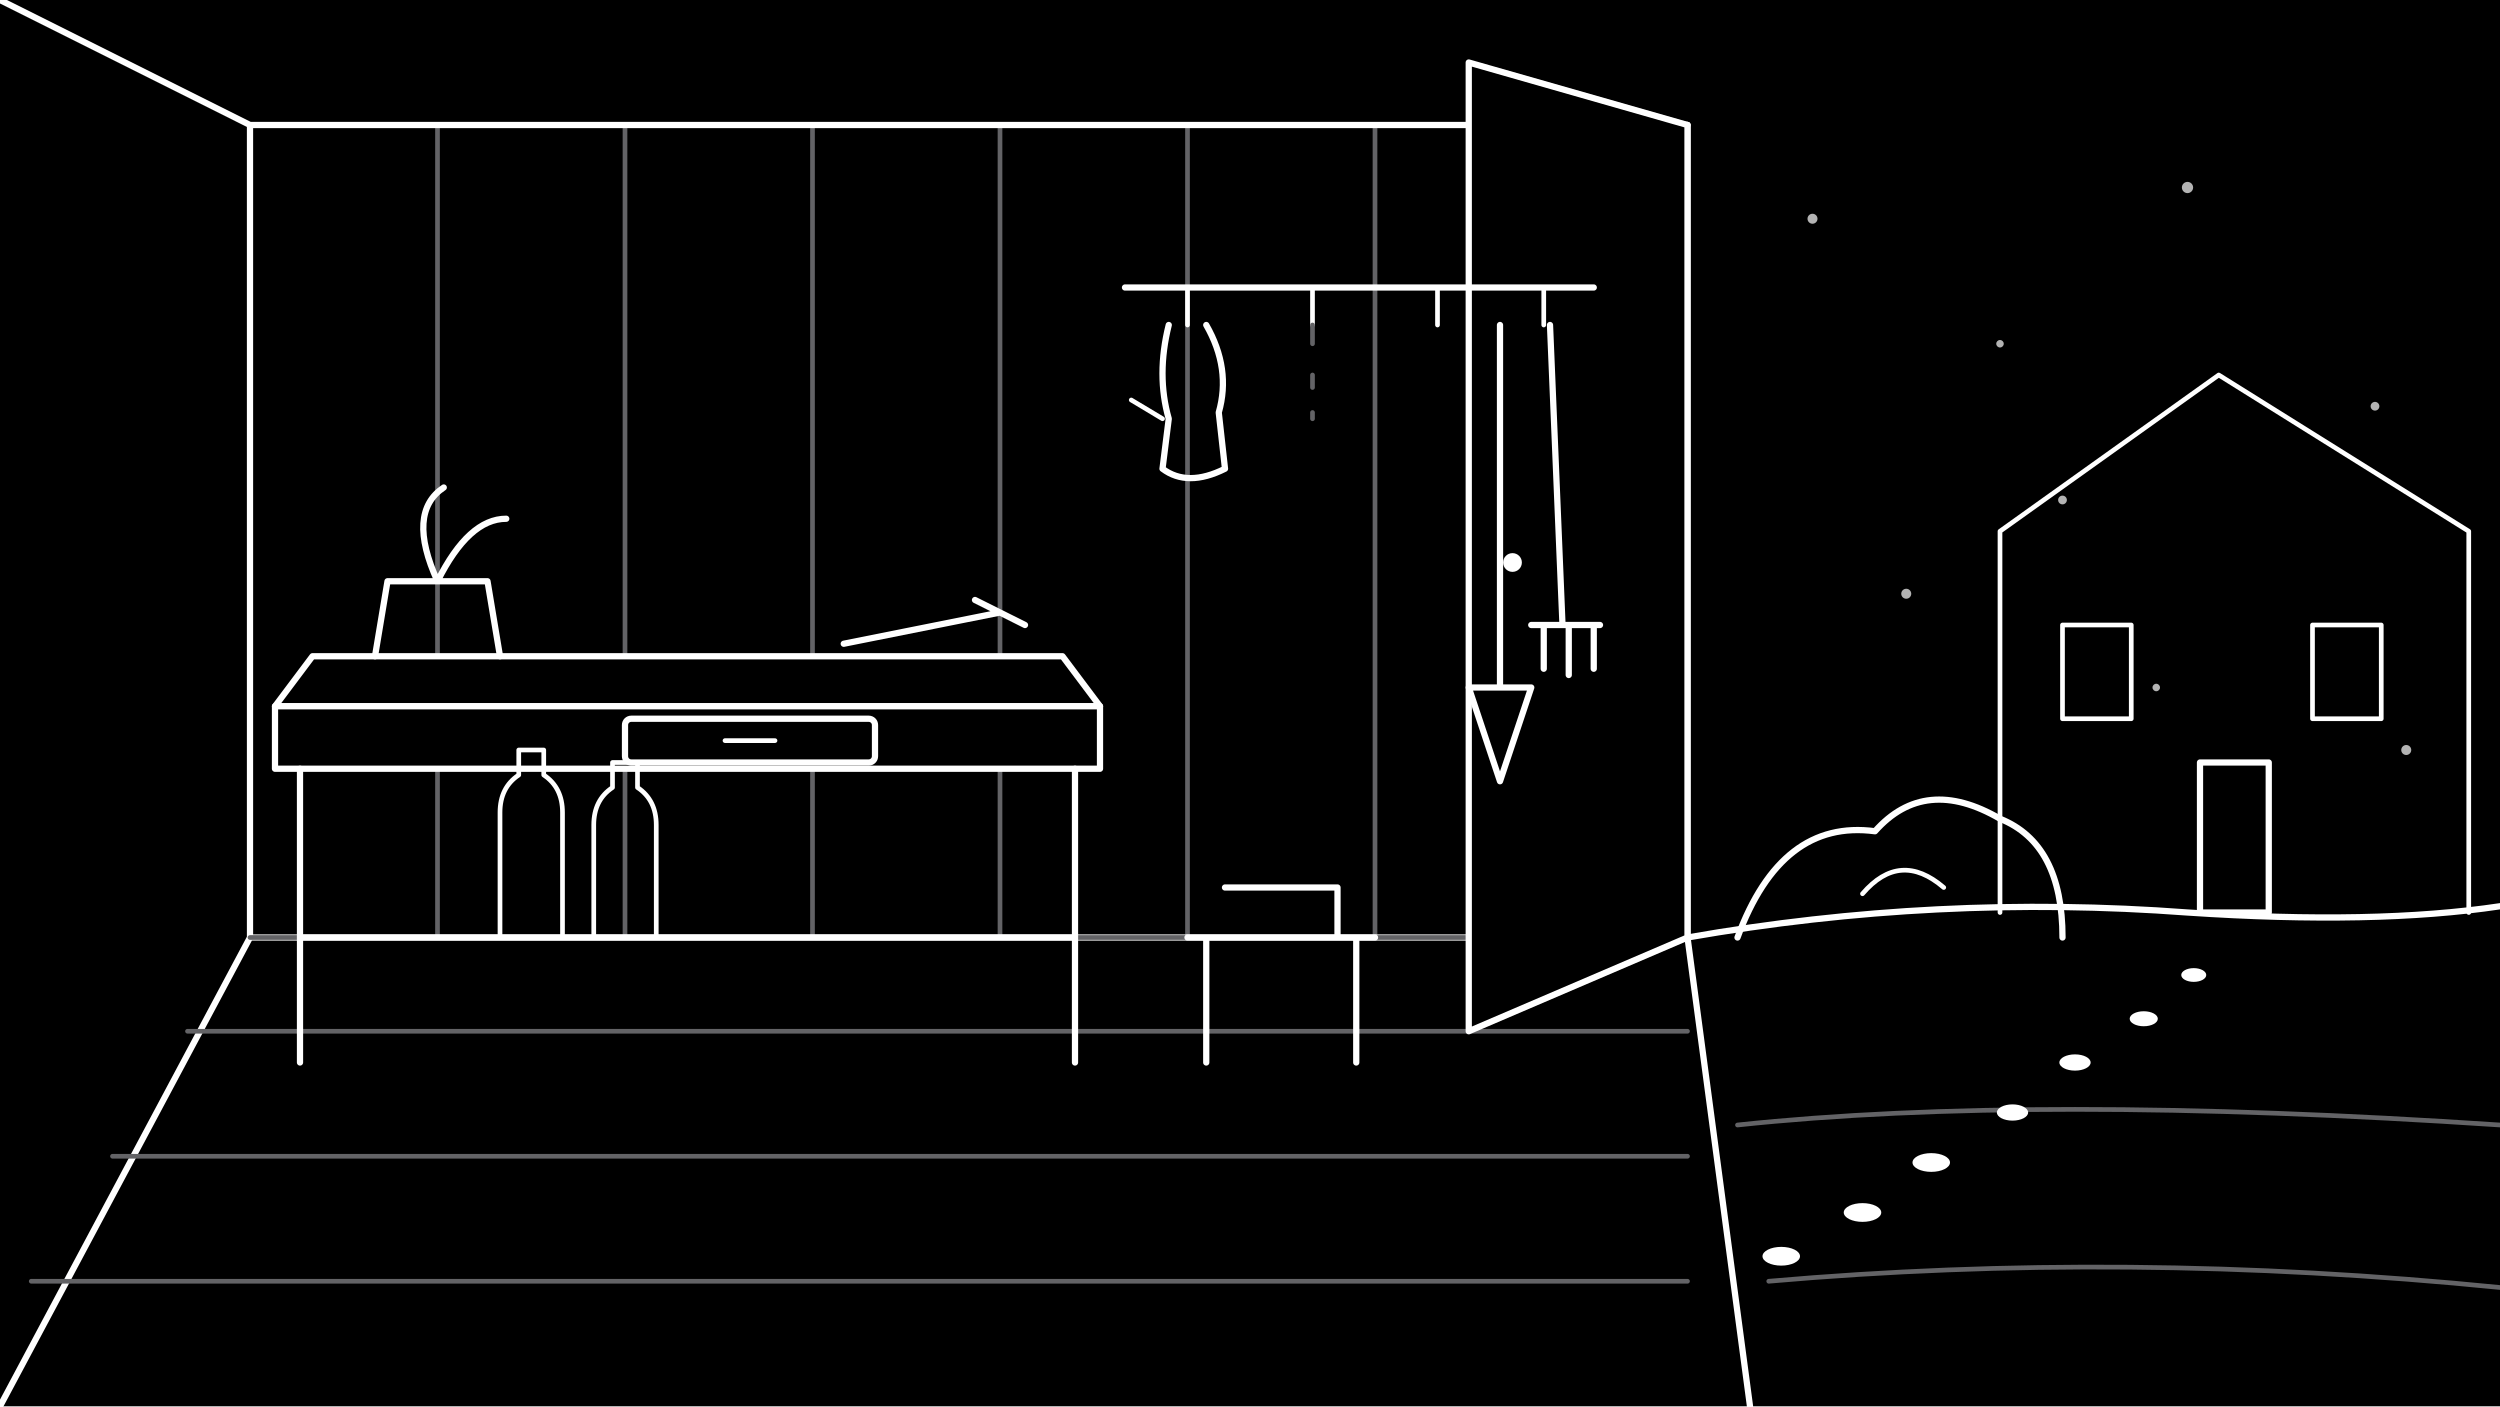
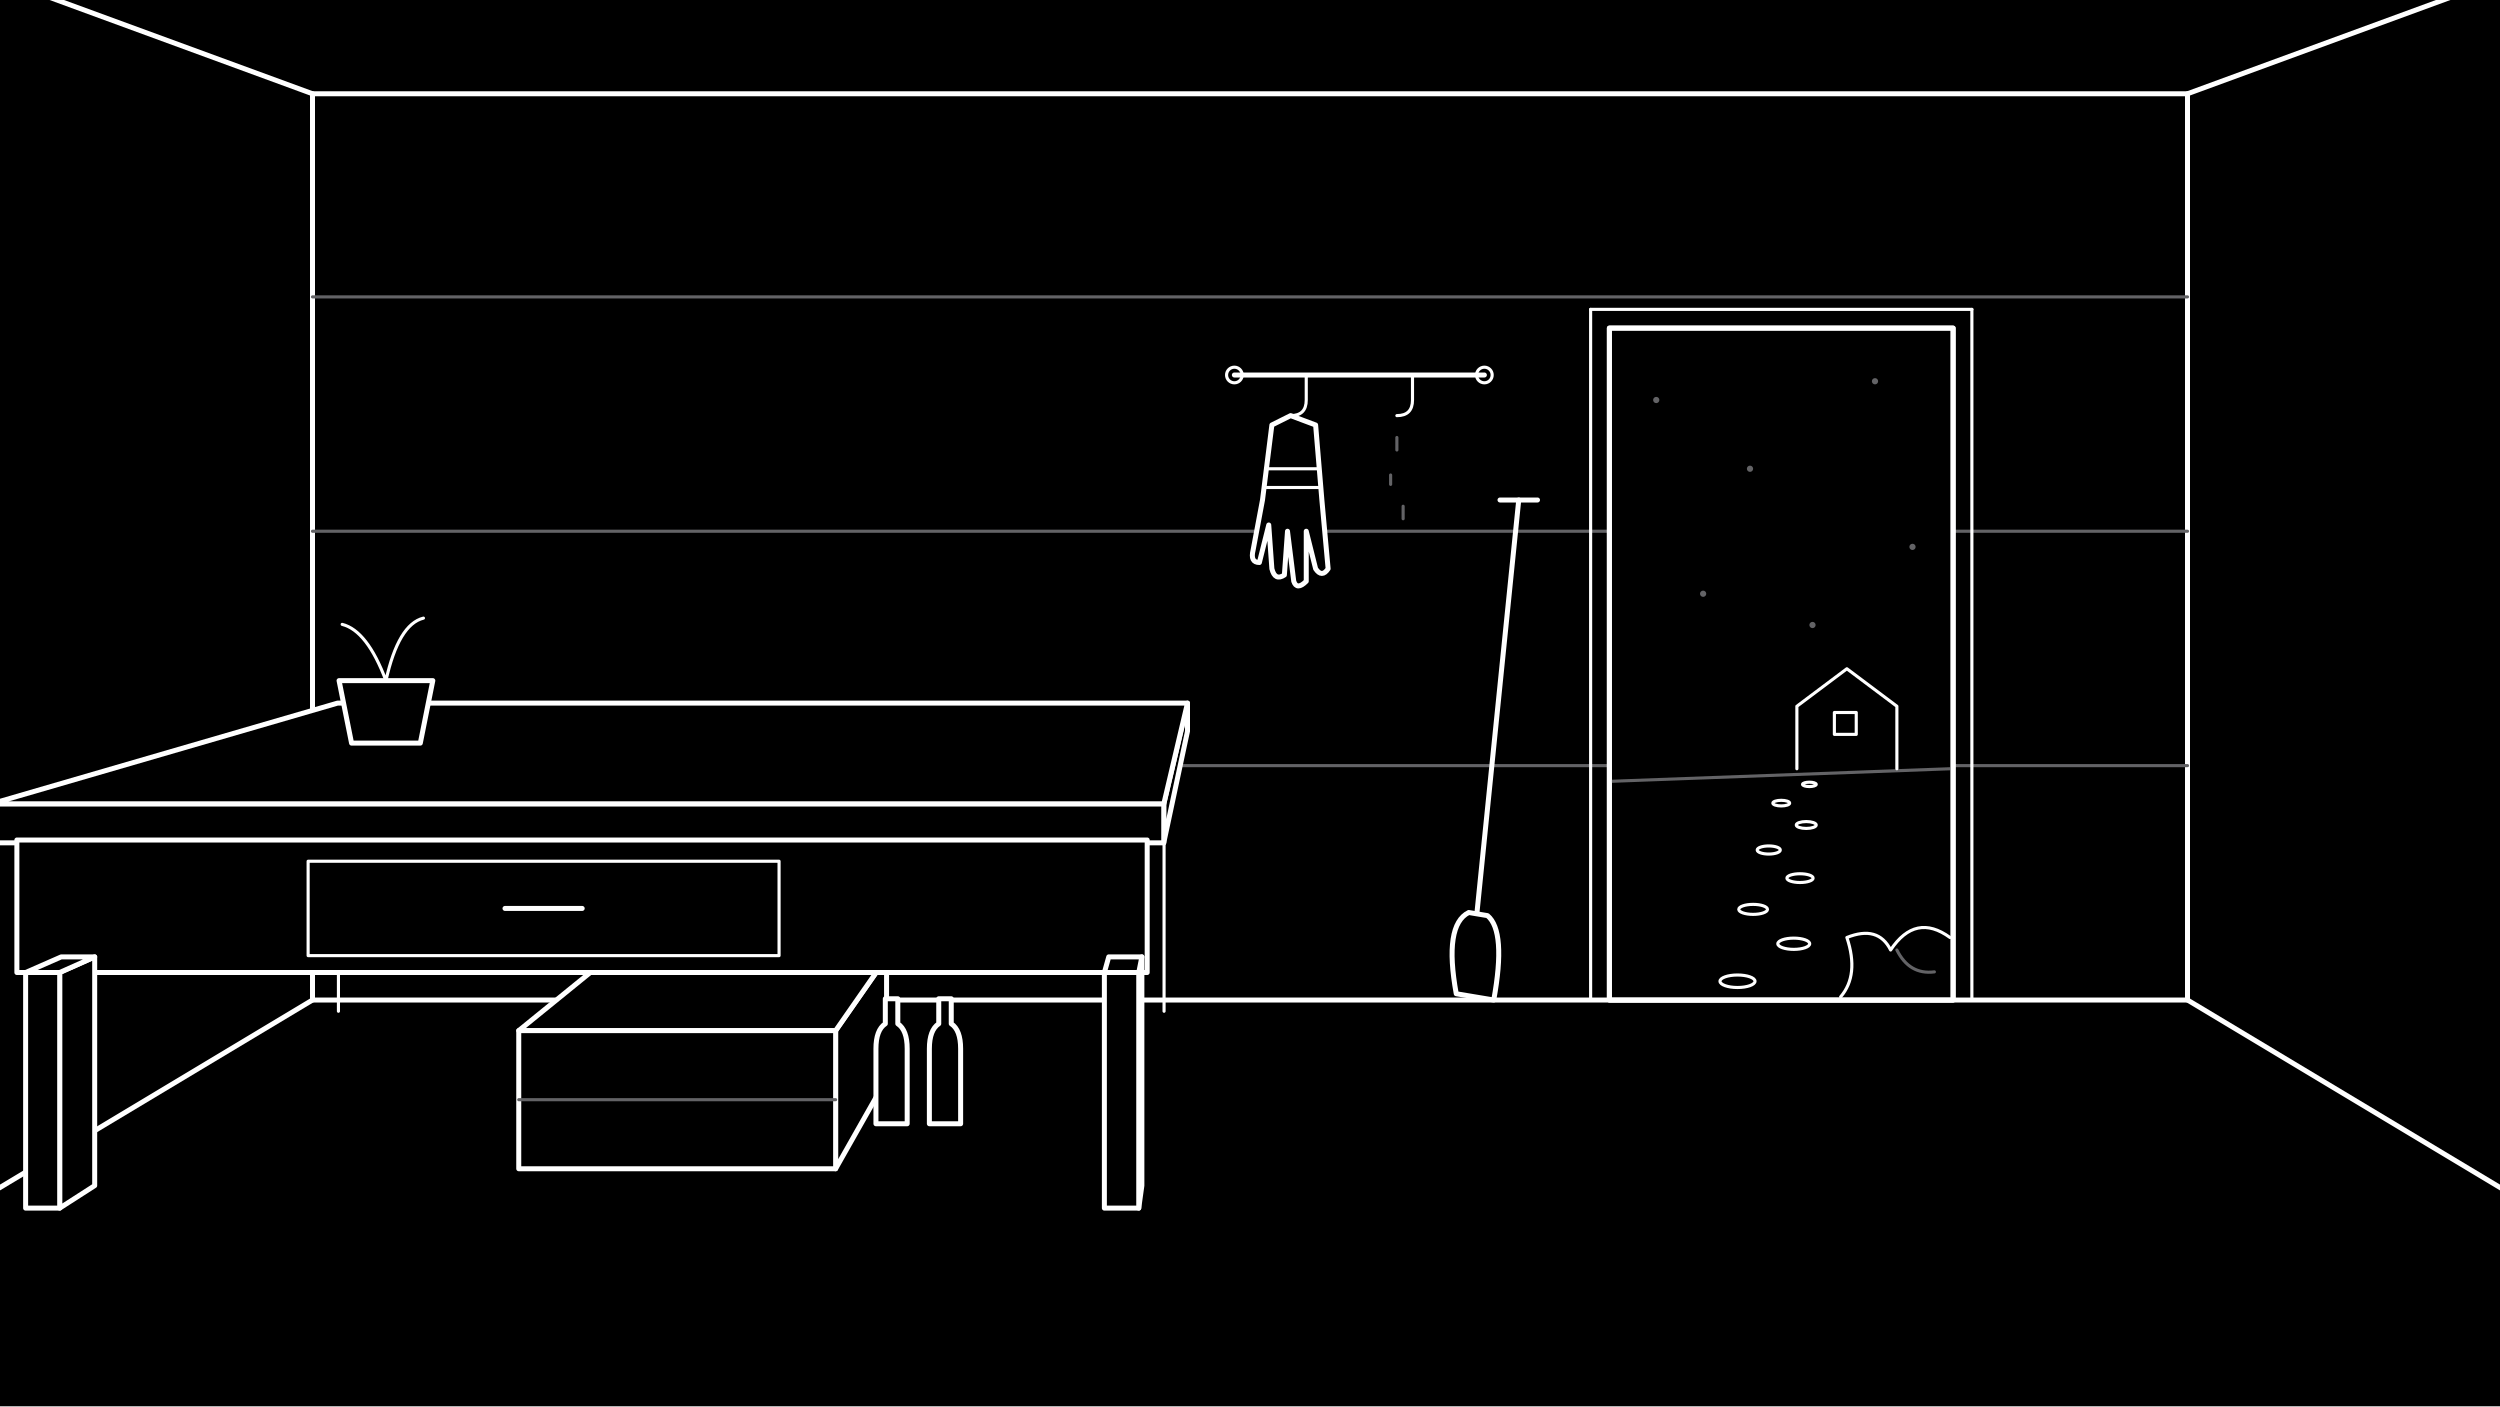
<svg xmlns="http://www.w3.org/2000/svg" viewBox="0 0 800 450">
-   <style>.w{fill:none;stroke:#fff;stroke-width:2;stroke-linejoin:round;stroke-linecap:round}.t{fill:none;stroke:#fff;stroke-width:1.5;stroke-linejoin:round;stroke-linecap:round}.g{fill:none;stroke:#636366;stroke-width:1.5;stroke-linecap:round}.k{fill:#000;stroke:#fff;stroke-width:2;stroke-linejoin:round}.f{fill:#fff}.s{fill:#fff;opacity:.7}</style>
+   <style>.w{fill:none;stroke:#fff;stroke-width:1.6;stroke-linejoin:round;stroke-linecap:round}.t{fill:none;stroke:#fff;stroke-width:1;stroke-linejoin:round;stroke-linecap:round}.g{fill:none;stroke:#636366;stroke-width:1;stroke-linejoin:round;stroke-linecap:round}.k{fill:#000;stroke:#fff;stroke-width:1.6;stroke-linejoin:round;stroke-linecap:round}.kt{fill:#000;stroke:#fff;stroke-width:1;stroke-linejoin:round;stroke-linecap:round}.b{fill:#000;stroke:#C1121F;stroke-width:1.6;stroke-linejoin:round;stroke-linecap:round}.r{fill:none;stroke:#C1121F;stroke-width:1;stroke-linecap:round;stroke-linejoin:round}.gd{fill:#636366}</style>
  <rect width="800" height="450" fill="#000" />
-   <path class="g" d="M140 40 V300 M200 40 V300 M260 40 V300 M320 40 V300 M380 40 V300 M440 40 V300 M500 40 V300" />
-   <path class="w" d="M0 0 L80 40 H540 M80 40 V300 H540 M80 300 L0 450" />
-   <path class="g" d="M80 300 L540 300 M60 330 H540 M36 370 H540 M10 410 H540" />
-   <path class="w" d="M540 40 V300 M540 300 L560 450" />
-   <path class="k" d="M540 40 L470 20 V330 L540 300 Z" />
-   <circle class="f" cx="484" cy="180" r="3" />
-   <path class="w" d="M540 300 Q620 286 700 292 Q760 296 800 290" />
-   <path class="g" d="M556 360 Q650 350 800 360 M566 410 Q680 400 800 412" stroke="#AEAEB2" />
-   <g class="s">
-     <circle cx="580" cy="70" r="1.6" />
-     <circle cx="640" cy="110" r="1.2" />
-     <circle cx="700" cy="60" r="1.8" />
-     <circle cx="760" cy="130" r="1.4" />
-     <circle cx="610" cy="190" r="1.6" />
-     <circle cx="690" cy="220" r="1.2" />
-     <circle cx="770" cy="240" r="1.6" />
-     <circle cx="660" cy="160" r="1.4" />
-   </g>
-   <path class="t" d="M640 292 V170 L710 120 L790 170 V292" />
-   <rect class="t" x="660" y="200" width="22" height="30" />
-   <rect class="t" x="740" y="200" width="22" height="30" />
-   <rect class="k" x="704" y="244" width="22" height="48" />
-   <g class="f">
-     <ellipse cx="570" cy="402" rx="6" ry="3" />
-     <ellipse cx="596" cy="388" rx="6" ry="3" />
-     <ellipse cx="618" cy="372" rx="6" ry="3" />
-     <ellipse cx="644" cy="356" rx="5" ry="2.6" />
-     <ellipse cx="664" cy="340" rx="5" ry="2.6" />
-     <ellipse cx="686" cy="326" rx="4.5" ry="2.4" />
-     <ellipse cx="702" cy="312" rx="4" ry="2.2" />
-   </g>
-   <path class="w" d="M556 300 Q570 262 600 266 Q616 248 640 262 Q660 270 660 300" />
-   <path class="t" d="M596 286 Q608 272 622 284" />
-   <path class="w" d="M360 92 H510" />
-   <path class="t" d="M380 92 V104 M420 92 V104 M460 92 V104 M494 92 V104" />
-   <path class="w" d="M374 104 Q370 120 374 134 L372 150 Q380 156 392 150 L390 132 Q394 118 386 104" />
-   <path class="t" d="M372 134 L362 128" />
-   <path class="g" d="M420 104 V110 M420 120 V124 M420 132 V134" stroke="#AEAEB2" />
-   <path class="w" d="M480 104 V220 M470 220 L480 250 L490 220 Z M496 104 L500 200 M490 200 H512 M494 200 V214 M502 200 V216 M510 200 V214" />
-   <path class="k" d="M100 210 H340 L352 226 H88 Z" />
-   <path class="k" d="M88 226 H352 V246 H88 Z" />
-   <rect class="k" x="200" y="230" width="80" height="14" rx="2" />
-   <path class="t" d="M232 237 H248" />
-   <path class="w" d="M96 246 V340 M344 246 V340 M96 300 H344" />
-   <g class="t">
-     <path d="M160 300 V260 Q160 252 166 248 V240 H174 V248 Q180 252 180 260 V300" />
-     <path d="M190 300 V264 Q190 256 196 252 V244 H204 V252 Q210 256 210 264 V300" />
-   </g>
-   <path class="w" d="M120 210 L124 186 H156 L160 210 M140 186 Q130 164 142 156 M140 186 Q150 166 162 166" />
-   <path class="w" d="M270 206 L320 196 M312 192 L328 200" />
-   <path class="w" d="M380 300 H440 M386 300 V340 M434 300 V340 M392 284 H428 V300" />
+   <path class="w" d="M100.0 30.0 L700.0 30.0 L700.0 320.0 L100.0 320.0 Z" />
+   <path class="w" d="M100.0 30.0 L-500.0 -190.0" />
+   <path class="w" d="M700.0 30.0 L1300.0 -190.0" />
+   <path class="w" d="M100.0 320.0 L-500.0 680.0" />
+   <path class="w" d="M700.0 320.0 L1300.0 680.0" />
+   <path class="g" d="M100.0 95.0 L700.0 95.0" stroke-dasharray="1 0" />
+   <path class="g" d="M100.0 170.0 L700.0 170.0" stroke-dasharray="1 0" />
+   <path class="g" d="M100.0 245.0 L700.0 245.0" stroke-dasharray="1 0" />
+   <rect class="k" x="515" y="105" width="110" height="215" />
+   <path class="g" d="M516.0 250.0 L624.0 246.0" />
+   <path class="t" d="M575 246 V226 L591 214 L607 226 V246" />
+   <rect class="t" x="587" y="228" width="7" height="7" />
+   <circle class="gd" cx="530" cy="128" r="1" />
+   <circle class="gd" cx="560" cy="150" r="1" />
+   <circle class="gd" cx="600" cy="122" r="1" />
+   <circle class="gd" cx="545" cy="190" r="1" />
+   <circle class="gd" cx="612" cy="175" r="1" />
+   <circle class="gd" cx="580" cy="200" r="1" />
+   <ellipse class="t" cx="556" cy="314" rx="5.6" ry="2.0" />
+   <ellipse class="t" cx="574" cy="302" rx="5.1" ry="1.8" />
+   <ellipse class="t" cx="561" cy="291" rx="4.6" ry="1.6" />
+   <ellipse class="t" cx="576" cy="281" rx="4.2" ry="1.4" />
+   <ellipse class="t" cx="566" cy="272" rx="3.7" ry="1.3" />
+   <ellipse class="t" cx="578" cy="264" rx="3.2" ry="1.1" />
+   <ellipse class="t" cx="570" cy="257" rx="2.7" ry="0.9" />
+   <ellipse class="t" cx="579" cy="251" rx="2.2" ry="0.7" />
+   <path class="t" d="M624 300 Q613 292 605 304 Q601 296 591 300 Q595 312 589 319" />
+   <path class="g" d="M607 304 Q611 312 619 311" />
+   <rect class="w" x="515" y="105" width="110" height="215" />
+   <path class="t" d="M509.0 99.0 L631.0 99.0" />
+   <path class="t" d="M509.0 99.0 L509.0 320.0" />
+   <path class="t" d="M631.0 99.0 L631.0 320.0" />
+   <path class="w" d="M395.0 120.0 L475.0 120.0" />
+   <circle class="t" cx="395" cy="120" r="2.5" />
+   <circle class="t" cx="475" cy="120" r="2.5" />
+   <path class="t" d="M418 120 v8 q0 5 -5 5" />
+   <path class="t" d="M452 120 v8 q0 5 -5 5" />
+   <path class="k" d="M413 133 L407 136 L404 160 L401 176 Q400 180 403 180 L406 168 L407 182 Q408 186 411 184 L412 170 L414 186 Q415 189 418 186 L418 170 L421 182 Q423 185 425 182 L423 160 L421 136 Z" />
+   <path class="t" d="M405 150 H422 M405 156 H422" />
+   <path class="g" d="M447 140 v4 M445 152 v3 M449 162 v4" />
+   <path class="w" d="M470 318 L486 160" />
+   <path class="w" d="M480 160 H492" />
+   <path class="k" d="M466 318 Q462 296 470 292 L476 293 Q482 298 478 320 Z" />
+   <path class="k" d="M283.7 306.4 L267.4 329.8 L267.4 374.0 L283.7 345.2 Z" />
+   <path class="k" d="M194.8 306.4 L283.7 306.4 L267.4 329.8 L166.0 329.8 Z" />
+   <path class="k" d="M166.0 329.8 L267.4 329.8 L267.4 374.0 L166.0 374.0 Z" />
+   <path class="g" d="M166.0 351.9 L267.4 351.9" />
+   <path class="k" d="M280.3 359.6 V335.6 Q280.3 329.6 283.3 327.6 V319.6 H287.3 V327.6 Q290.3 329.6 290.3 335.6 V359.6 Z" />
+   <path class="k" d="M297.4 359.6 V335.6 Q297.4 329.6 300.4 327.6 V319.6 H304.4 V327.6 Q307.4 329.6 307.4 335.6 V359.6 Z" />
+   <path class="t" d="M108.3 235.9 L108.3 323.6" />
+   <path class="t" d="M372.5 235.9 L372.5 323.6" />
+   <path class="k" d="M380.0 225.0 L372.4 257.3 L372.4 269.7 L380.0 234.0 Z" />
+   <path class="k" d="M108.0 225.0 L380.0 225.0 L372.4 257.3 L-3.0 257.3 Z" />
+   <path class="k" d="M-3.0 257.3 L372.4 257.3 L372.4 269.7 L-3.0 269.7 Z" />
+   <path class="k" d="M5.4 268.8 L367.1 268.8 L367.1 311.2 L5.4 311.2 Z" />
+   <path class="k" d="M30.3 306.2 L19.1 311.2 L19.1 386.6 L30.3 379.4 Z" />
+   <path class="k" d="M19.6 306.2 L30.3 306.2 L19.1 311.2 L8.2 311.2 Z" />
+   <path class="k" d="M8.2 311.2 L19.1 311.2 L19.1 386.6 L8.2 386.6 Z" />
+   <path class="k" d="M365.4 306.2 L364.4 311.2 L364.4 386.6 L365.4 379.4 Z" />
+   <path class="k" d="M354.8 306.2 L365.4 306.2 L364.4 311.2 L353.4 311.2 Z" />
+   <path class="k" d="M353.4 311.2 L364.4 311.2 L364.4 386.6 L353.4 386.6 Z" />
+   <path class="t" d="M98.6 275.6 L249.3 275.6 L249.3 305.8 L98.6 305.8 Z" />
+   <path class="w" d="M161.6 290.7 L186.3 290.7" />
+   <path class="k" d="M112.5 237.8 L108.5 217.8 H138.5 L134.5 237.8 Z" />
+   <path class="t" d="M123.5 217.8 q-6 -16 -14 -18 M123.5 217.8 q4 -18 12 -20" />
</svg>
